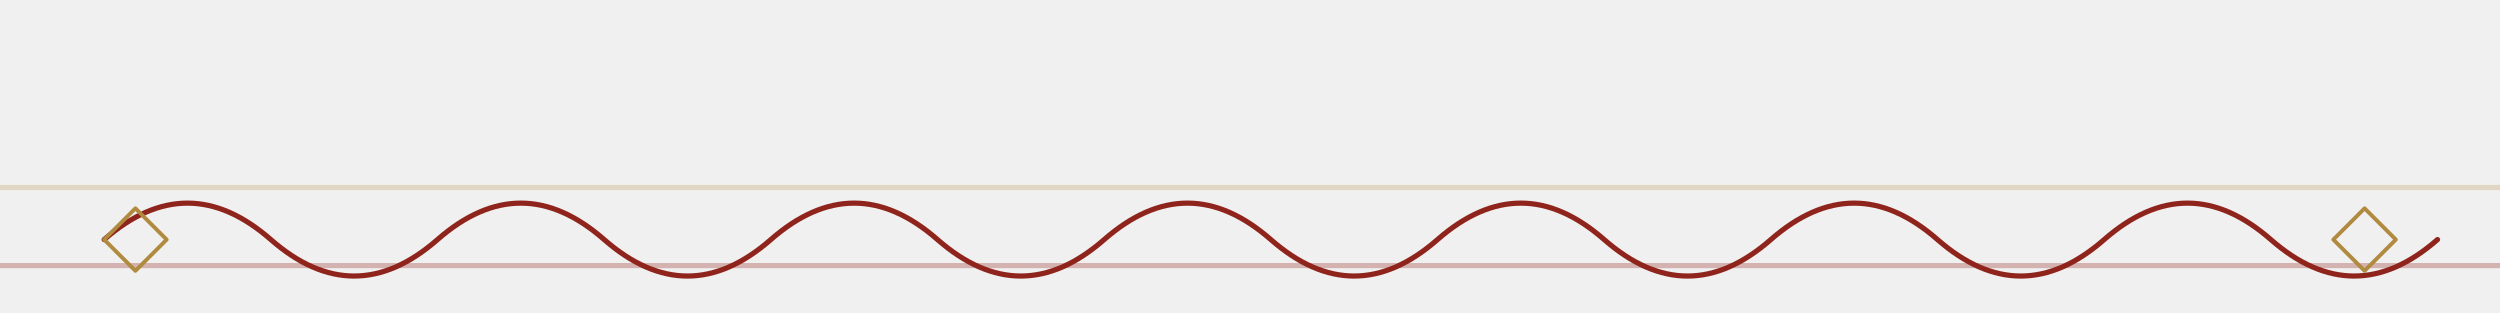
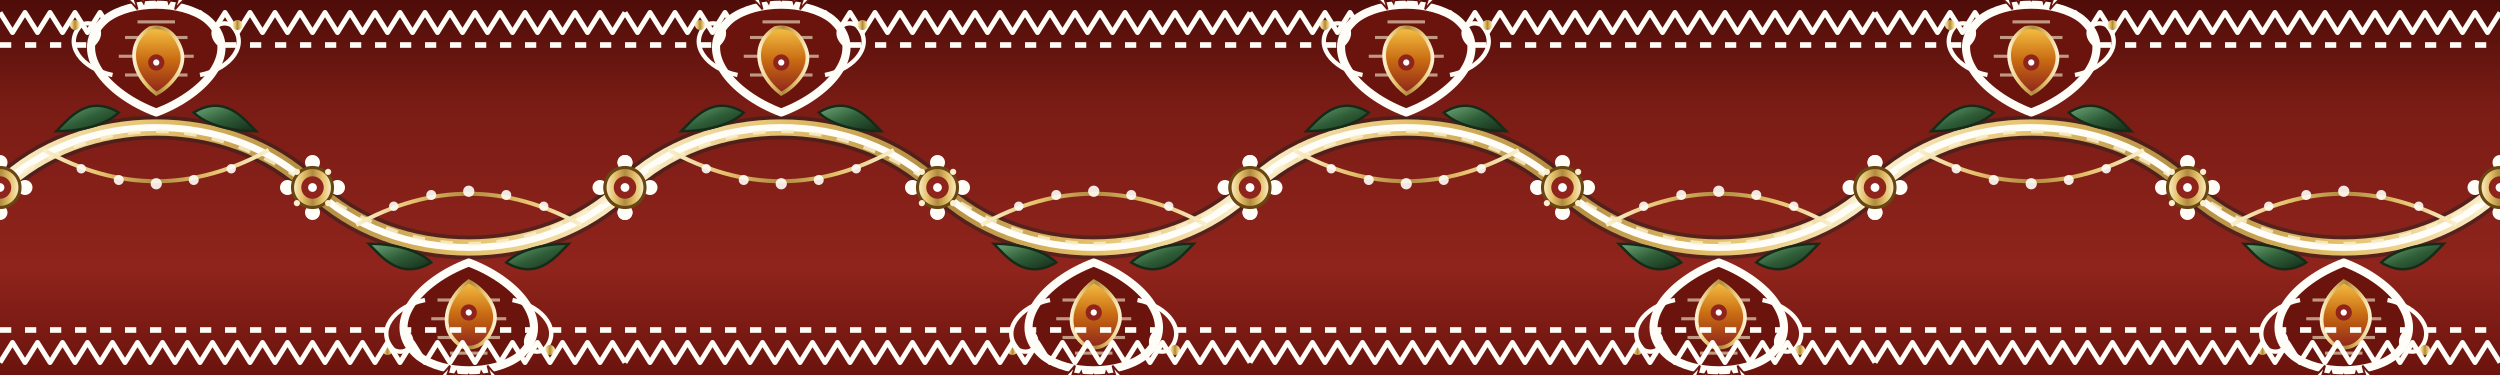
- <svg xmlns="http://www.w3.org/2000/svg" viewBox="0 0 960 120" preserveAspectRatio="none" aria-hidden="true">
-   <g fill="none" stroke="#8F241C" stroke-width="2" stroke-linecap="round" stroke-linejoin="round">
-     <path d="M0 102H960" stroke-opacity="0.3" />
-     <path d="M40 92Q72 64 104 92Q136 120 168 92Q200 64 232 92Q264 120 296 92Q328 64 360 92Q392 120 424 92Q456 64 488 92Q520 120 552 92Q584 64 616 92Q648 120 680 92Q712 64 744 92Q776 120 808 92Q840 64 872 92Q904 120 936 92" />
-     <g stroke="#B08A3E" stroke-width="1.5">
-       <path d="M40 92L52 80L64 92L52 104Z" />
-       <path d="M896 92L908 80L920 92L908 104Z" />
+ <svg xmlns="http://www.w3.org/2000/svg" xmlns:xlink="http://www.w3.org/1999/xlink" viewBox="0 0 400 60" width="400" height="60" fill="none" xml:space="preserve">
+   <defs>
+     <linearGradient id="patBtmRed" x1="0%" y1="0%" x2="0%" y2="100%">
+       <stop offset="0%" stop-color="#4E0C08" />
+       <stop offset="28%" stop-color="#7A1C15" />
+       <stop offset="72%" stop-color="#8F241C" />
+       <stop offset="100%" stop-color="#6B130D" />
+     </linearGradient>
+     <linearGradient id="patBtmGold" x1="0%" y1="0%" x2="100%" y2="0%">
+       <stop offset="0%" stop-color="#FAF0CE" />
+       <stop offset="25%" stop-color="#E5C16C" />
+       <stop offset="50%" stop-color="#B08A3E" />
+       <stop offset="75%" stop-color="#E5C16C" />
+       <stop offset="100%" stop-color="#FAF0CE" />
+     </linearGradient>
+     <linearGradient id="patBtmAmber" x1="0%" y1="0%" x2="0%" y2="100%">
+       <stop offset="0%" stop-color="#F5C042" />
+       <stop offset="50%" stop-color="#C86A12" />
+       <stop offset="100%" stop-color="#8F241C" />
+     </linearGradient>
+     <linearGradient id="patBtmLeaf" x1="0%" y1="0%" x2="100%" y2="100%">
+       <stop offset="0%" stop-color="#6FA879" />
+       <stop offset="50%" stop-color="#2F5E38" />
+       <stop offset="100%" stop-color="#142B18" />
+     </linearGradient>
+     <g id="alpanaBtmUnit">
+       <path d="           M 0,30           C 13,17.2 37,17.2 50,30           C 63,42.8 87,42.8 100,30         " fill="none" stroke="#24201D" stroke-width="3.8" stroke-linecap="round" opacity="0.5" />
+       <path d="           M 0,30           C 13,17.2 37,17.2 50,30           C 63,42.8 87,42.8 100,30         " fill="none" stroke="url(#patBtmGold)" stroke-width="2.6" stroke-linecap="round" />
+       <path d="           M 0,30           C 13,17.2 37,17.2 50,30           C 63,42.8 87,42.8 100,30         " fill="none" stroke="#FFFDF7" stroke-width="1.1" stroke-linecap="round" />
+       <path d="           M 0,30           Q 25,12 50,30           Q 75,48 100,30         " fill="none" stroke="#FAF0CE" stroke-width="0.6" stroke-dasharray="2 2.5" opacity="0.8" />
+       <g transform="translate(25, 0)">
+         <path d="M -18,24 Q 0,34 18,24" stroke="url(#patBtmGold)" stroke-width="0.65" fill="none" />
+         <g fill="#FFFDF7" opacity="0.9">
+           <circle cx="-12" cy="27" r="0.75" />
+           <circle cx="-6" cy="28.8" r="0.8" />
+           <circle cx="0" cy="29.4" r="0.9" />
+           <circle cx="6" cy="28.8" r="0.8" />
+           <circle cx="12" cy="27" r="0.75" />
+         </g>
+         <path d="M -6,18 C -11,15 -14,19 -16,21 C -12,21 -8,20 -6,18 Z" fill="url(#patBtmLeaf)" stroke="#142B18" stroke-width="0.4" />
+         <path d="M 6,18 C 11,15 14,19 16,21 C 12,21 8,20 6,18 Z" fill="url(#patBtmLeaf)" stroke="#142B18" stroke-width="0.4" />
+         <path d="             M 0,18             C -8,15 -14,8 -8,3             C -4,0 4,0 8,3             C 14,8 8,15 0,18             Z           " fill="#6B130D" stroke="#FFFDF7" stroke-width="1.3" stroke-linejoin="round" />
+         <g stroke="#FAF0CE" stroke-width="0.5" opacity="0.6">
+           <line x1="-5" y1="12" x2="5" y2="12" />
+           <line x1="-6" y1="9" x2="6" y2="9" />
+           <line x1="-5" y1="6" x2="5" y2="6" />
+           <line x1="-3" y1="3.5" x2="3" y2="3.5" />
+         </g>
+         <path d="             M 0,15             C -4,12 -5,7 -1,4.5             C 1,4 3,5 4,8             C 5,11 2,14 0,15             Z           " fill="url(#patBtmAmber)" stroke="url(#patBtmGold)" stroke-width="0.6" />
+         <circle cx="0" cy="10" r="1.3" fill="#8F241C" />
+         <circle cx="0" cy="10" r="0.5" fill="#FFFFFF" />
+         <g fill="#FFFDF7" stroke="#6B130D" stroke-width="0.3">
+           <path d="M 0,0 C -1.5,-3 -1.5,-6 0,-8 C 1.5,-6 1.5,-3 0,0 Z" />
+           <path d="M -3,1.5 C -5,-1 -7,-2 -9,-3 C -7,-5 -4,-3 -3,1.5 Z" />
+           <path d="M 3,1.5 C 5,-1 7,-2 9,-3 C 7,-5 4,-3 3,1.5 Z" />
+           <path d="M -2,0.5 C -4,-3 -6,-5 -5,-7 C -3,-6 -1,-3 -2,0.5 Z" />
+           <path d="M 2,0.5 C 4,-3 6,-5 5,-7 C 3,-6 1,-3 2,0.5 Z" />
+         </g>
+         <circle cx="0" cy="-6" r="0.7" fill="url(#patBtmGold)" />
+         <circle cx="-5" cy="-4.5" r="0.6" fill="url(#patBtmGold)" />
+         <circle cx="5" cy="-4.5" r="0.6" fill="url(#patBtmGold)" />
+         <circle cx="-8" cy="-1.5" r="0.55" fill="url(#patBtmGold)" />
+         <circle cx="8" cy="-1.5" r="0.55" fill="url(#patBtmGold)" />
+         <path d="M -7,12 C -12,11 -15,7 -12,4 C -10,3 -8,5 -10,7" stroke="#FFFDF7" stroke-width="0.7" fill="none" />
+         <circle cx="-13" cy="4" r="0.8" fill="url(#patBtmGold)" />
+         <path d="M 7,12 C 12,11 15,7 12,4 C 10,3 8,5 10,7" stroke="#FFFDF7" stroke-width="0.7" fill="none" />
+         <circle cx="13" cy="4" r="0.8" fill="url(#patBtmGold)" />
+       </g>
+       <g transform="translate(75, 0)">
+         <path d="M -18,36 Q 0,26 18,36" stroke="url(#patBtmGold)" stroke-width="0.65" fill="none" />
+         <g fill="#FFFDF7" opacity="0.9">
+           <circle cx="-12" cy="33" r="0.75" />
+           <circle cx="-6" cy="31.2" r="0.8" />
+           <circle cx="0" cy="30.6" r="0.9" />
+           <circle cx="6" cy="31.2" r="0.8" />
+           <circle cx="12" cy="33" r="0.75" />
+         </g>
+         <path d="M -6,42 C -11,45 -14,41 -16,39 C -12,39 -8,40 -6,42 Z" fill="url(#patBtmLeaf)" stroke="#142B18" stroke-width="0.4" />
+         <path d="M 6,42 C 11,45 14,41 16,39 C 12,39 8,40 6,42 Z" fill="url(#patBtmLeaf)" stroke="#142B18" stroke-width="0.4" />
+         <path d="             M 0,42             C -8,45 -14,52 -8,57             C -4,60 4,60 8,57             C 14,52 8,45 0,42             Z           " fill="#6B130D" stroke="#FFFDF7" stroke-width="1.3" stroke-linejoin="round" />
+         <g stroke="#FAF0CE" stroke-width="0.5" opacity="0.6">
+           <line x1="-5" y1="48" x2="5" y2="48" />
+           <line x1="-6" y1="51" x2="6" y2="51" />
+           <line x1="-5" y1="54" x2="5" y2="54" />
+           <line x1="-3" y1="56.5" x2="3" y2="56.5" />
+         </g>
+         <path d="             M 0,45             C -4,48 -5,53 -1,55.5             C 1,56 3,55 4,52             C 5,49 2,46 0,45             Z           " fill="url(#patBtmAmber)" stroke="url(#patBtmGold)" stroke-width="0.6" />
+         <circle cx="0" cy="50" r="1.3" fill="#8F241C" />
+         <circle cx="0" cy="50" r="0.5" fill="#FFFFFF" />
+         <g fill="#FFFDF7" stroke="#6B130D" stroke-width="0.3">
+           <path d="M 0,60 C -1.5,63 -1.5,66 0,68 C 1.5,66 1.5,63 0,60 Z" />
+           <path d="M -3,58.5 C -5,61 -7,62 -9,63 C -7,65 -4,63 -3,58.5 Z" />
+           <path d="M 3,58.5 C 5,61 7,62 9,63 C 7,65 4,63 3,58.5 Z" />
+           <path d="M -2,59.5 C -4,63 -6,65 -5,67 C -3,66 -1,63 -2,59.5 Z" />
+           <path d="M 2,59.5 C 4,63 6,65 5,67 C 3,66 1,63 2,59.5 Z" />
+         </g>
+         <circle cx="0" cy="66" r="0.7" fill="url(#patBtmGold)" />
+         <circle cx="-5" cy="64.5" r="0.6" fill="url(#patBtmGold)" />
+         <circle cx="5" cy="64.5" r="0.6" fill="url(#patBtmGold)" />
+         <circle cx="-8" cy="61.5" r="0.55" fill="url(#patBtmGold)" />
+         <circle cx="8" cy="61.5" r="0.55" fill="url(#patBtmGold)" />
+         <path d="M -7,48 C -12,49 -15,53 -12,56 C -10,57 -8,55 -10,53" stroke="#FFFDF7" stroke-width="0.7" fill="none" />
+         <circle cx="-13" cy="56" r="0.8" fill="url(#patBtmGold)" />
+         <path d="M 7,48 C 12,49 15,53 12,56 C 10,57 8,55 10,53" stroke="#FFFDF7" stroke-width="0.7" fill="none" />
+         <circle cx="13" cy="56" r="0.8" fill="url(#patBtmGold)" />
+       </g>
+       <g transform="translate(50, 30)">
+         <g fill="#FFFDF7">
+           <circle cx="0" cy="-4" r="1.2" />
+           <circle cx="0" cy="4" r="1.2" />
+           <circle cx="-4" cy="0" r="1.2" />
+           <circle cx="4" cy="0" r="1.2" />
+         </g>
+         <circle cx="0" cy="0" r="3.2" fill="url(#patBtmGold)" stroke="#694611" stroke-width="0.5" />
+         <circle cx="0" cy="0" r="1.8" fill="#8F241C" />
+         <circle cx="0" cy="0" r="0.7" fill="#FFFFFF" />
+         <circle cx="-2.5" cy="-2.5" r="0.5" fill="#FAF0CE" />
+         <circle cx="2.5" cy="-2.5" r="0.5" fill="#FAF0CE" />
+         <circle cx="-2.5" cy="2.5" r="0.5" fill="#FAF0CE" />
+         <circle cx="2.5" cy="2.5" r="0.5" fill="#FAF0CE" />
+       </g>
+       <g transform="translate(0, 30)">
+         <circle cx="0" cy="-4" r="1.2" fill="#FFFDF7" />
+         <circle cx="0" cy="4" r="1.2" fill="#FFFDF7" />
+         <circle cx="4" cy="0" r="1.2" fill="#FFFDF7" />
+         <circle cx="0" cy="0" r="3.2" fill="url(#patBtmGold)" stroke="#694611" stroke-width="0.5" />
+         <circle cx="0" cy="0" r="1.8" fill="#8F241C" />
+         <circle cx="0" cy="0" r="0.7" fill="#FFFFFF" />
+       </g>
+       <g transform="translate(100, 30)">
+         <circle cx="0" cy="-4" r="1.2" fill="#FFFDF7" />
+         <circle cx="0" cy="4" r="1.2" fill="#FFFDF7" />
+         <circle cx="-4" cy="0" r="1.2" fill="#FFFDF7" />
+         <circle cx="0" cy="0" r="3.2" fill="url(#patBtmGold)" stroke="#694611" stroke-width="0.5" />
+         <circle cx="0" cy="0" r="1.8" fill="#8F241C" />
+         <circle cx="0" cy="0" r="0.7" fill="#FFFFFF" />
+       </g>
    </g>
-     <path d="M0 72H960" stroke="#B08A3E" stroke-opacity="0.25" />
-   </g>
+     <path id="btmDantikaTopFringe" d="         M 0,2         L 2,5.2 L 4,2 L 6,5.2 L 8,2 L 10,5.2 L 12,2 L 14,5.2 L 16,2 L 18,5.2 L 20,2         L 22,5.2 L 24,2 L 26,5.2 L 28,2 L 30,5.2 L 32,2 L 34,5.2 L 36,2 L 38,5.2 L 40,2         L 42,5.2 L 44,2 L 46,5.2 L 48,2 L 50,5.2 L 52,2 L 54,5.2 L 56,2 L 58,5.2 L 60,2         L 62,5.2 L 64,2 L 66,5.2 L 68,2 L 70,5.2 L 72,2 L 74,5.2 L 76,2 L 78,5.2 L 80,2         L 82,5.2 L 84,2 L 86,5.2 L 88,2 L 90,5.2 L 92,2 L 94,5.2 L 96,2 L 98,5.2 L 100,2       " stroke="#FFFDF7" stroke-width="0.8" stroke-linejoin="round" fill="none" />
+     <path id="btmDantikaBtmFringe" d="         M 0,58         L 2,54.8 L 4,58 L 6,54.8 L 8,58 L 10,54.8 L 12,58 L 14,54.8 L 16,58 L 18,54.8 L 20,58         L 22,54.8 L 24,58 L 26,54.8 L 28,58 L 30,54.8 L 32,58 L 34,54.8 L 36,58 L 38,54.8 L 40,58         L 42,54.8 L 44,58 L 46,54.8 L 48,58 L 50,54.8 L 52,58 L 54,54.8 L 56,58 L 58,54.8 L 60,58         L 62,54.8 L 64,58 L 66,54.8 L 68,58 L 70,54.8 L 72,58 L 74,54.8 L 76,58 L 78,54.8 L 80,58         L 82,54.8 L 84,58 L 86,54.8 L 88,58 L 90,54.8 L 92,58 L 94,54.8 L 96,58 L 98,54.8 L 100,58       " stroke="#FFFDF7" stroke-width="0.8" stroke-linejoin="round" fill="none" />
+   </defs>
+   <rect width="400" height="60" fill="url(#patBtmRed)" />
+   <line x1="0" y1="1.6" x2="400" y2="1.6" stroke="url(#patBtmGold)" stroke-width="1.8" />
+   <use xlink:href="#btmDantikaTopFringe" x="0" y="0" />
+   <use xlink:href="#btmDantikaTopFringe" x="100" y="0" />
+   <use xlink:href="#btmDantikaTopFringe" x="200" y="0" />
+   <use xlink:href="#btmDantikaTopFringe" x="300" y="0" />
+   <line x1="0" y1="7.2" x2="400" y2="7.2" stroke="url(#patBtmGold)" stroke-width="0.9" />
+   <line x1="0" y1="7.2" x2="400" y2="7.2" stroke="#FFFDF7" stroke-width="0.9" stroke-dasharray="1.8 2.2" />
+   <use xlink:href="#alpanaBtmUnit" x="0" y="0" />
+   <use xlink:href="#alpanaBtmUnit" x="100" y="0" />
+   <use xlink:href="#alpanaBtmUnit" x="200" y="0" />
+   <use xlink:href="#alpanaBtmUnit" x="300" y="0" />
+   <line x1="0" y1="52.8" x2="400" y2="52.8" stroke="url(#patBtmGold)" stroke-width="0.9" />
+   <line x1="0" y1="52.8" x2="400" y2="52.8" stroke="#FFFDF7" stroke-width="0.9" stroke-dasharray="1.8 2.2" />
+   <use xlink:href="#btmDantikaBtmFringe" x="0" y="0" />
+   <use xlink:href="#btmDantikaBtmFringe" x="100" y="0" />
+   <use xlink:href="#btmDantikaBtmFringe" x="200" y="0" />
+   <use xlink:href="#btmDantikaBtmFringe" x="300" y="0" />
+   <line x1="0" y1="58.4" x2="400" y2="58.4" stroke="url(#patBtmGold)" stroke-width="1.8" />
</svg>
